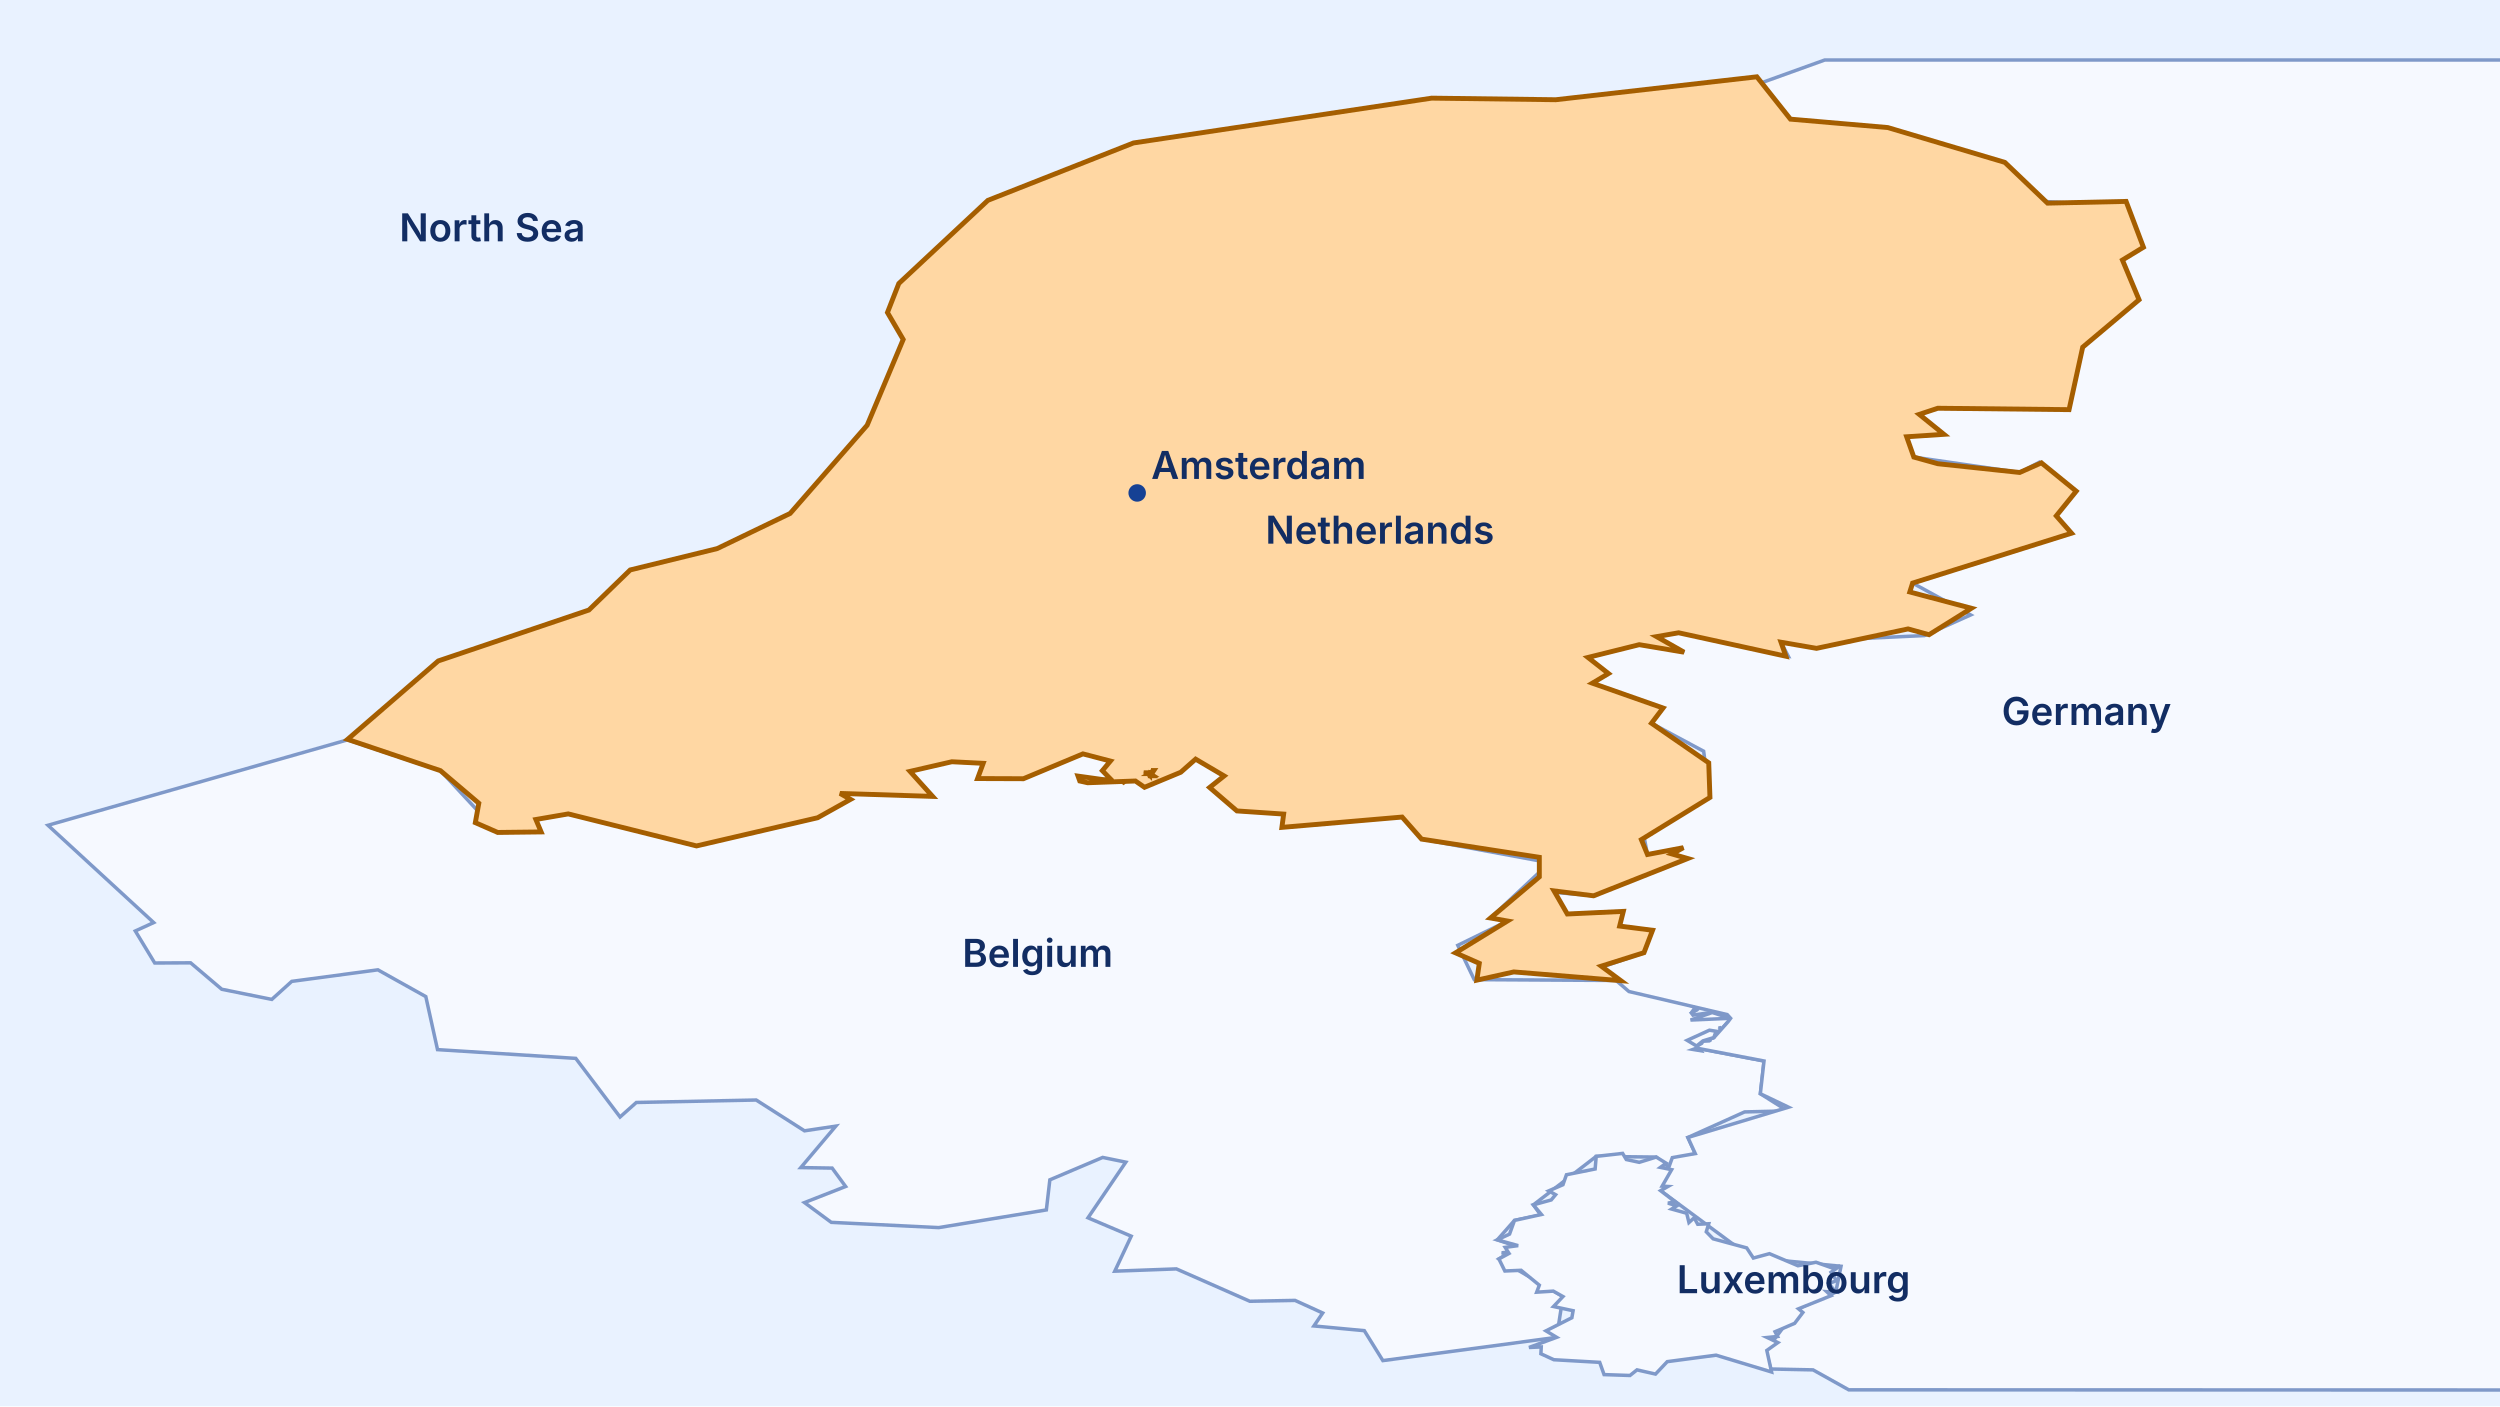
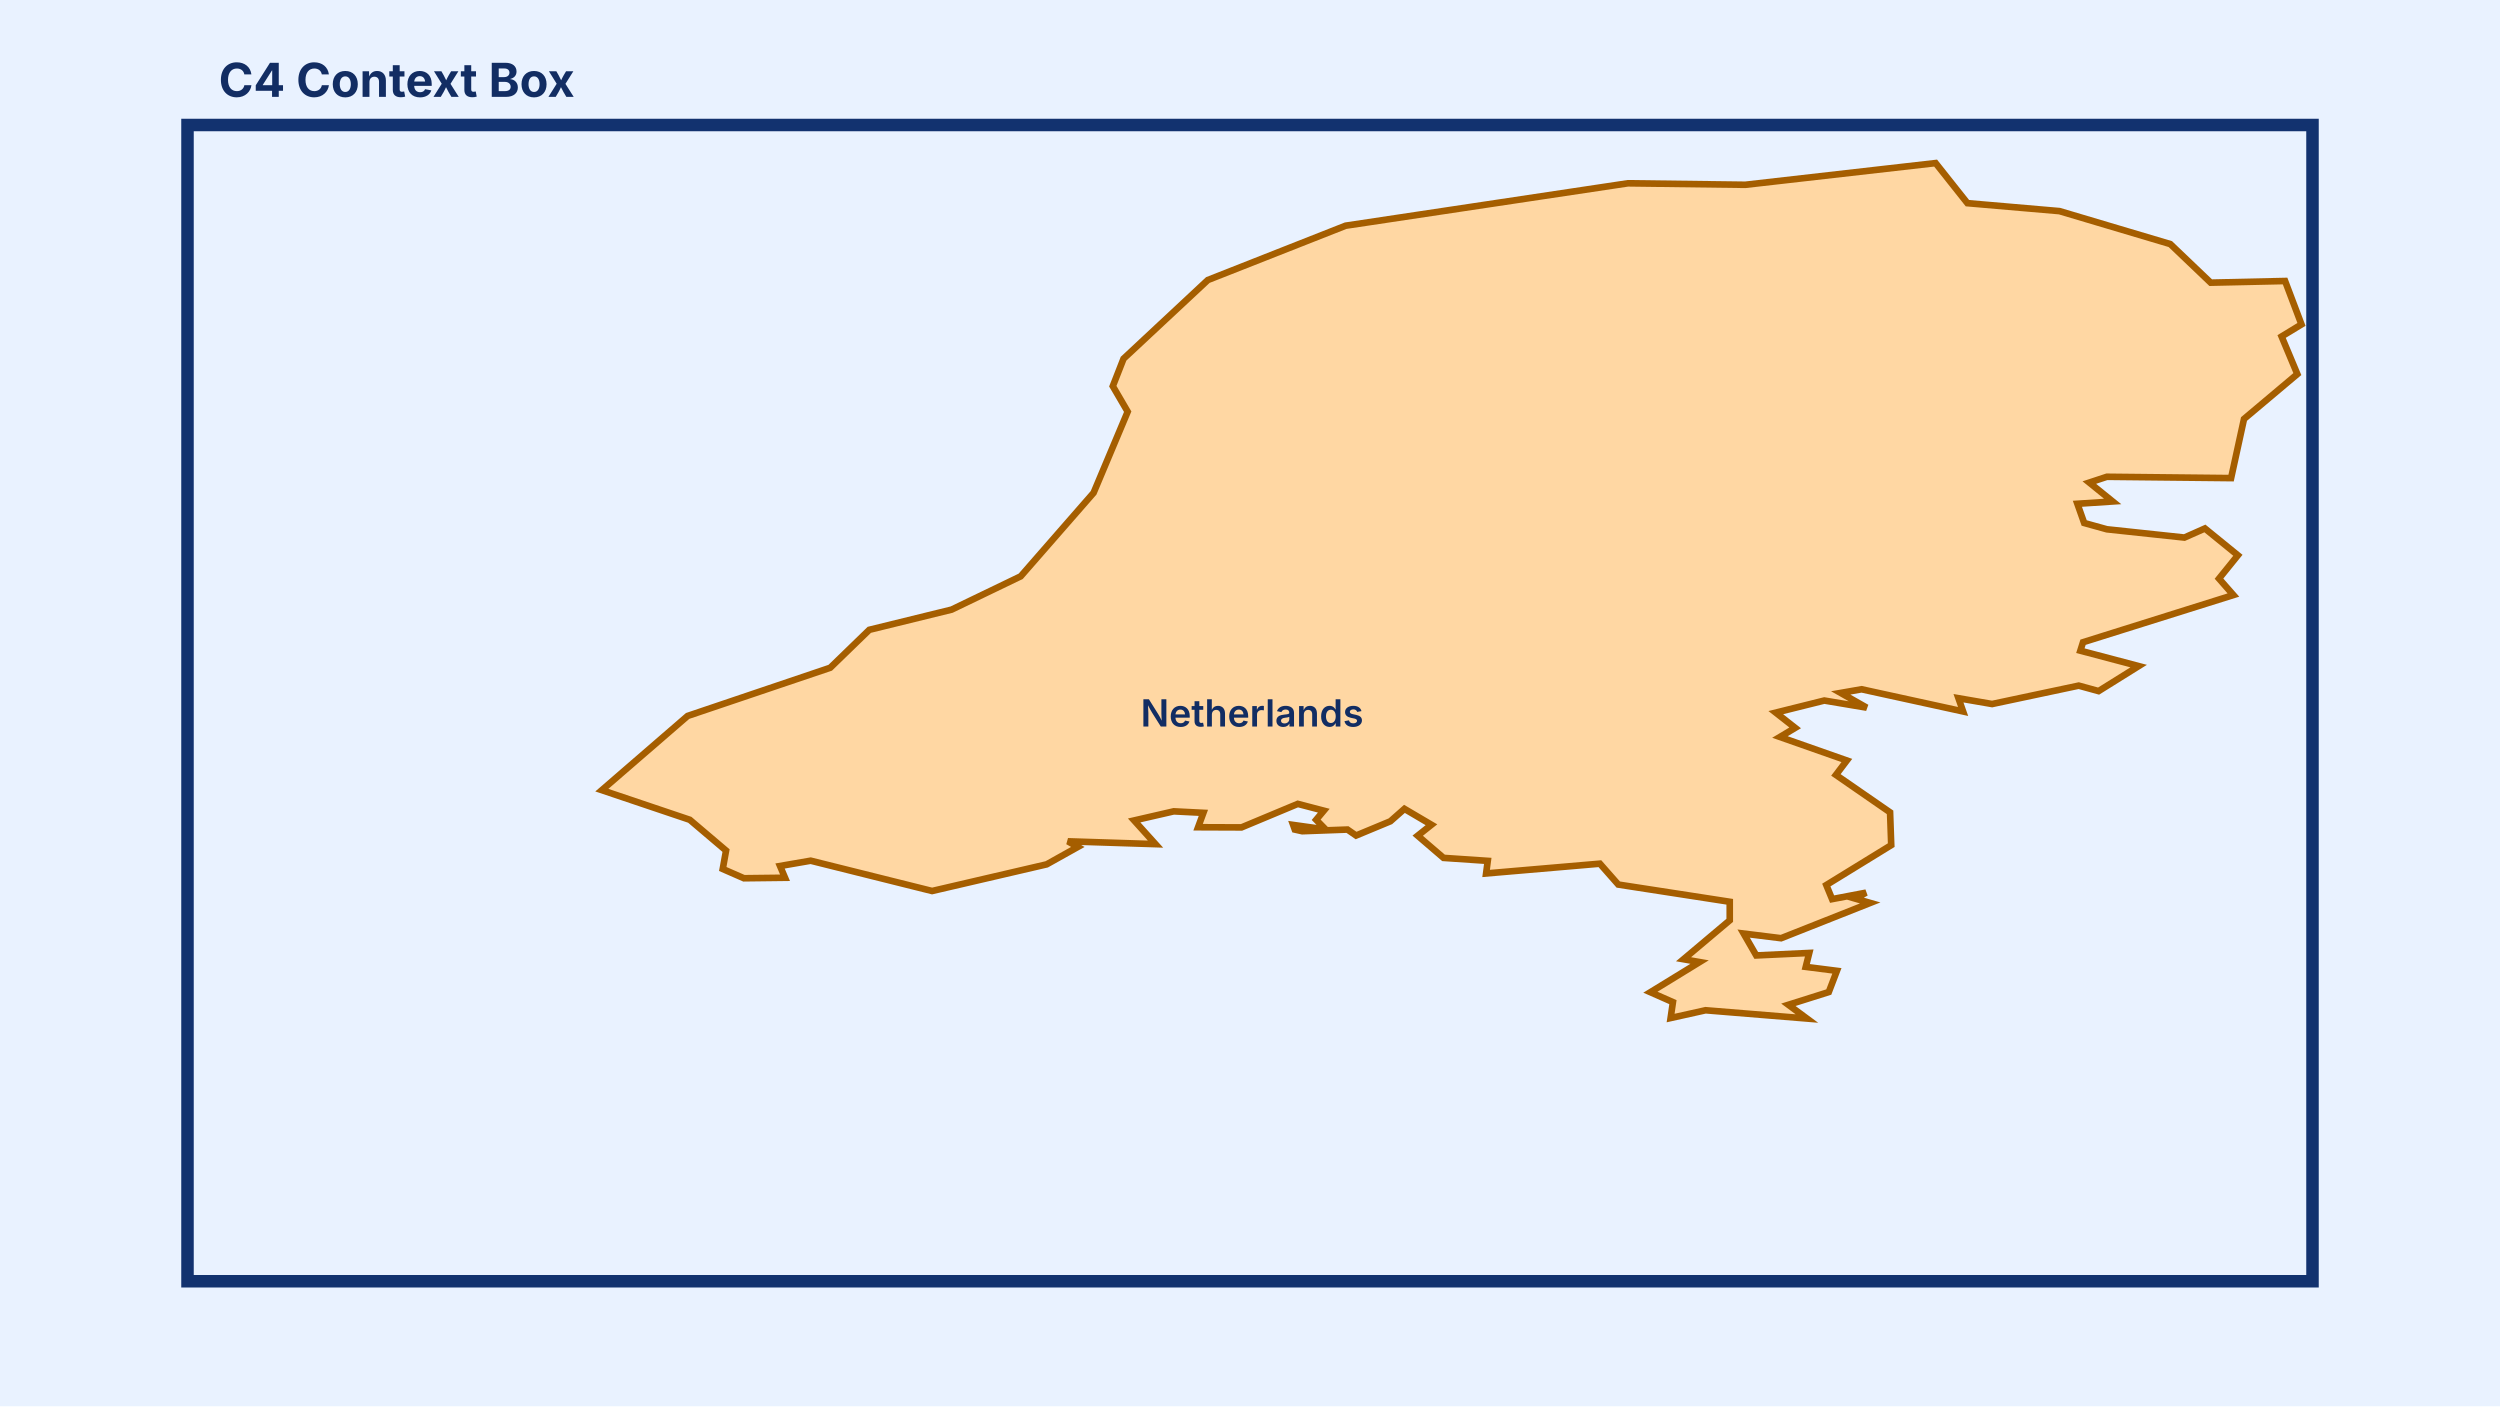
<svg xmlns="http://www.w3.org/2000/svg" viewBox="0 0 1600 900" role="img" aria-labelledby="title desc">
  <defs>
-     <style>.sea{fill:#e9f2ff}.country{fill:#f6f9ff;stroke:#7f99c9;stroke-width:2}.nl{fill:#ffd7a3;stroke:#a55e00;stroke-width:2.8}.txt{font:600 22px Inter,Arial,sans-serif;fill:#122d63}</style>
+     <style>
+       .sea{fill:#e9f2ff}
+       .context-box{fill:none;stroke:#12326f;stroke-width:8}
+       .nl{fill:#ffd7a3;stroke:#a55e00;stroke-width:4}
+       .txt{font:700 30px Inter,Arial,sans-serif;fill:#122d63}
+       .label{font:600 24px Inter,Arial,sans-serif;fill:#122d63}
+     </style>
  </defs>
  <rect class="sea" width="1600" height="900" />
-   <g transform="translate(-100,-40) scale(1.12)">
-     <path class="country" d="M 747.6,476.8 747.1,479.5 741.9,478.4 743.8,476.4 745.1,477.9 747.6,476.8 Z" />
-     <path class="country" d="M 748.3,478.6 748.6,478.2 748.7,478.5 748.3,478.6 Z" />
-     <path class="country" d="M 116.7,507.3 287.8,458.5 341.0,476.1 373.7,511.4 398.5,511.1 395.5,504.0 414.0,500.8 487.3,519.1 556.5,503.0 575.3,492.5 569.3,489.1 622.2,490.8 609.3,476.5 633.2,471.0 651.1,471.9 647.9,480.6 674.1,480.7 708.1,466.5 723.8,470.6 719.2,476.1 723.7,480.7 706.3,482.0 710.8,483.0 738.1,482.0 743.3,485.6 764.0,477.0 772.5,469.5 788.8,479.1 780.5,485.7 796.1,499.1 822.8,500.9 821.8,508.5 890.5,502.6 901.6,515.2 974.7,528.7 941.0,560.3 950.7,562.0 922.3,575.9 931.7,595.5 1015.2,596.0 1039.9,602.1 1058.5,611.8 1059.0,612.5 1058.9,612.8 1055.8,614.6 1056.7,615.8 1067.3,614.2 1076.1,615.4 1078.2,617.6 1076.8,619.5 1068.7,628.6 1068.3,628.9 1066.7,629.3 1066.5,630.2 1066.0,630.5 1062.4,630.7 1061.7,631.9 1059.4,633.2 1059.1,634.7 1097.3,642.0 1095.2,660.7 1110.7,670.5 1086.2,671.1 1053.8,685.7 1058.0,694.9 1044.4,703.9 1035.7,696.9 1001.4,696.5 965.5,724.2 969.7,730.0 954.7,733.1 944.9,744.2 956.9,748.3 945.8,755.1 982.4,776.6 978.8,799.9 879.5,813.2 868.9,796.1 840.1,793.4 845.1,786.0 829.3,778.8 803.5,779.3 761.5,760.8 726.3,762.1 735.7,742.1 711.0,731.6 732.6,699.8 719.4,697.1 689.2,709.9 687.2,727.1 625.7,737.2 564.3,734.2 549.0,722.9 572.5,713.7 564.8,703.2 546.9,702.9 566.9,679.2 549.0,681.9 521.4,664.3 452.9,665.7 443.6,674.0 418.3,640.5 339.3,635.5 332.6,605.2 305.2,589.9 256.0,596.5 244.6,606.8 216.0,601.0 198.2,585.9 177.7,586.0 166.6,567.7 177.1,562.9 116.7,507.3 Z" />
-     <path class="country" d="M 722.2,476.2 722.5,476.2 722.4,476.2 722.2,476.2 Z" />
-     <path class="country" d="M 723.5,481.5 723.4,481.3 723.6,481.5 723.5,481.5 Z" />
-     <path class="country" d="M 729.8,482.3 730.0,482.1 730.2,482.3 729.8,482.3 Z" />
-     <path class="country" d="M 731.6,481.9 731.9,481.7 732.0,481.8 731.6,481.9 Z" />
-     <path class="country" d="M 735.5,480.5 735.7,480.2 736.2,480.4 735.5,480.5 Z" />
-     <path class="country" d="M 742.6,477.0 742.8,476.9 742.7,477.0 742.6,477.0 Z" />
-     <path class="country" d="M 744.1,476.5 744.7,476.7 744.8,476.7 744.1,476.5 Z" />
-     <path class="country" d="M 745.2,483.7 747.0,482.9 747.1,483.6 745.2,483.7 Z" />
-     <path class="country" d="M 745.2,476.3 745.1,476.1 745.3,476.2 745.2,476.3 Z" />
-     <path class="country" d="M 745.7,476.1 745.7,475.8 746.0,476.0 745.7,476.1 Z" />
-     <path class="country" d="M 746.0,476.5 746.4,476.2 746.6,476.4 746.0,476.5 Z" />
-     <path class="country" d="M 746.3,476.0 750.4,475.3 751.2,475.6 748.1,476.7 746.3,476.0 Z" />
-     <path class="country" d="M 747.8,477.0 748.0,477.1 748.1,477.3 747.8,477.0 Z" />
-     <path class="country" d="M 748.4,477.6 748.0,477.7 748.0,477.7 748.4,477.6 Z" />
-     <path class="country" d="M 748.2,475.0 748.4,474.9 748.6,475.0 748.2,475.0 Z" />
-     <path class="country" d="M 748.2,477.8 748.8,477.6 748.4,478.0 748.2,477.8 Z" />
-     <path class="country" d="M 748.6,476.7 748.6,476.7 748.3,476.7 748.6,476.7 Z" />
-     <path class="country" d="M 748.7,475.4 749.2,475.3 749.3,475.4 748.7,475.4 Z" />
-     <path class="country" d="M 750.5,477.0 749.9,476.6 750.5,476.8 750.5,477.0 Z" />
-     <path class="country" d="M 750.3,475.3 750.5,475.2 750.3,475.3 750.3,475.3 Z" />
-     <path class="country" d="M 1145.7,829.9 1125.3,818.5 1101.1,818.0 1098.4,807.5 1116.0,783.9 1138.3,774.1 1141.3,759.3 1089.9,754.3 1038.1,716.0 1044.9,697.2 1058.0,694.9 1053.8,685.7 1111.3,668.4 1095.2,660.7 1097.3,642.0 1059.1,634.7 1059.4,633.2 1061.7,631.9 1062.4,630.7 1066.0,630.5 1066.5,630.2 1066.7,629.3 1068.3,628.9 1068.7,628.6 1076.8,619.5 1078.2,617.6 1076.3,615.5 1020.1,602.3 1004.1,588.5 1028.7,580.1 1033.6,567.3 1014.8,564.9 1016.9,556.5 984.9,558.0 977.4,545.6 999.9,547.6 1053.7,526.3 1044.7,523.7 1051.2,520.1 1030.7,524.0 1028.3,511.7 1066.4,491.4 1062.8,465.0 1033.0,449.0 1039.6,440.3 999.2,426.1 1008.4,420.6 996.7,411.4 1026.0,404.1 1051.6,408.4 1035.9,399.5 1049.0,397.3 1111.1,410.6 1107.0,402.7 1189.0,398.9 1215.4,387.1 1182.2,368.9 1273.0,340.4 1264.3,330.5 1275.7,316.4 1254.7,299.8 1243.4,305.7 1182.9,296.9 1178.8,285.3 1200.1,283.9 1186.0,272.5 1196.6,269.0 1271.6,269.8 1279.4,234.1 1311.6,207.0 1302.1,184.3 1314.1,177.0 1305.2,153.8 1239.7,149.7 1228.7,130.9 1112.4,103.8 1095.9,83.0 1132.0,70.0 1530.0,70.0 1530.0,830.0 1145.7,829.9 Z" />
-     <path class="country" d="M 1055.8,614.4 1057.8,611.7 1058.9,612.6 1055.8,614.4 Z" />
-     <path class="country" d="M 1055.3,618.6 1067.7,614.3 1078.1,617.6 1055.3,618.6 Z" />
-     <path class="country" d="M 1053.4,630.2 1066.1,624.4 1069.9,625.0 1068.6,628.6 1062.4,630.5 1059.3,633.0 1059.2,633.7 1053.4,630.2 Z" />
-     <path class="country" d="M 1056.7,635.4 1058.9,634.6 1059.6,635.3 1061.3,635.8 1061.5,636.2 1056.7,635.4 Z" />
-     <path class="country" d="M 1071.3,623.2 1071.8,623.1 1071.8,623.3 1071.3,623.2 Z" />
-     <path class="country" d="M 944.9,744.2 951.9,740.9 954.7,733.1 970.1,729.7 965.5,724.2 975.7,721.4 978.2,718.4 974.3,716.2 982.4,712.7 984.4,707.0 1000.8,703.7 1001.4,696.5 1016.5,694.8 1018.6,698.3 1026.0,699.9 1035.7,696.9 1041.4,700.4 1038.1,702.8 1044.5,704.1 1039.1,713.5 1042.4,713.7 1038.2,716.1 1046.5,722.5 1042.4,723.2 1047.4,724.8 1044.5,726.6 1053.1,729.0 1054.4,734.3 1057.4,731.6 1059.4,735.3 1065.7,735.0 1064.3,739.6 1068.2,743.6 1087.4,748.8 1091.2,754.6 1100.4,752.1 1116.7,759.0 1127.0,757.0 1136.9,760.5 1140.8,759.0 1135.6,762.7 1138.7,767.5 1134.3,769.2 1138.4,774.1 1133.1,773.8 1135.6,776.1 1117.0,783.6 1119.5,785.7 1114.8,791.9 1103.6,796.7 1105.0,799.4 1099.1,800.0 1105.2,802.9 1098.9,807.4 1101.6,819.7 1069.9,810.1 1042.0,813.8 1035.3,820.9 1024.7,818.5 1020.7,821.7 1005.9,821.2 1003.4,814.2 977.2,812.7 969.8,809.3 970.0,805.4 963.0,805.7 978.8,799.9 972.7,796.2 987.5,788.7 988.2,784.7 977.0,782.3 982.4,776.6 976.9,773.5 967.4,774.1 968.9,770.1 958.5,761.6 949.2,762.0 945.8,755.1 950.6,752.5 947.4,751.6 951.1,751.2 949.4,748.5 956.8,747.5 944.9,744.2 Z" />
+   <rect class="context-box" x="120" y="80" width="1360" height="740" rx="0" />
+   <g transform="translate(80,20) scale(1.06)">
    <path class="nl" d="M 287.9,458.2 339.7,413.4 425.8,384.3 449.4,361.4 499.1,349.2 540.8,329.1 584.8,278.7 605.4,229.7 596.4,214.3 602.9,197.7 653.8,150.2 737.0,117.4 907.4,91.8 978.3,92.7 1093.2,79.6 1112.4,103.8 1168.0,108.6 1234.9,128.5 1259.3,151.8 1304.2,150.8 1314.1,177.0 1302.1,184.3 1311.6,207.0 1279.4,234.1 1271.6,269.8 1196.6,269.0 1186.0,272.5 1200.1,283.9 1178.8,285.3 1182.9,296.9 1196.6,300.7 1243.4,305.7 1255.8,300.2 1275.7,316.4 1264.3,330.5 1273.0,340.4 1182.2,368.9 1180.6,374.0 1215.8,383.3 1191.6,398.4 1179.6,395.1 1127.3,406.2 1107.0,402.7 1109.8,410.7 1048.5,397.3 1035.9,399.5 1051.6,408.4 1026.0,404.1 996.7,411.4 1008.4,420.6 999.2,426.1 1039.6,440.3 1033.0,449.0 1065.7,471.6 1066.4,491.4 1027.2,515.5 1030.7,524.0 1051.2,520.1 1044.7,523.7 1053.7,526.3 999.9,547.6 977.3,544.8 984.9,558.0 1016.9,556.5 1014.8,564.9 1033.6,567.3 1028.7,580.1 1004.3,587.8 1015.5,596.1 954.3,591.1 933.2,595.8 934.6,586.2 921.0,580.2 950.7,562.0 941.0,560.3 968.9,536.8 968.9,525.6 901.6,515.2 890.5,502.6 821.8,508.5 822.8,500.9 796.1,499.1 780.5,485.7 788.8,479.1 772.5,469.5 764.0,477.0 743.3,485.6 738.1,482.0 710.8,483.0 706.3,482.0 705.3,479.2 722.4,481.6 723.7,480.7 719.2,476.1 723.8,470.6 708.1,466.5 674.1,480.7 647.9,480.6 651.1,471.9 633.2,471.0 609.3,476.5 622.2,490.8 569.3,489.1 575.3,492.5 556.5,503.0 487.3,519.1 414.0,500.8 395.5,504.0 398.5,511.1 373.7,511.4 360.9,505.8 362.9,494.7 341.0,476.1 287.9,458.2 Z" />
-     <path class="nl" d="M 731.3,482.6 730.9,482.3 731.5,482.4 731.3,482.6 Z" />
-     <path class="nl" d="M 744.0,478.0 744.1,477.3 744.4,477.3 744.0,478.0 Z" />
-     <path class="nl" d="M 745.8,477.8 746.1,477.6 746.1,477.8 745.8,477.8 Z" />
-     <path class="nl" d="M 745.9,478.1 745.9,478.2 745.7,478.1 745.9,478.1 Z" />
-     <path class="nl" d="M 746.2,478.6 745.9,478.3 746.2,478.2 746.2,478.6 Z" />
-     <path class="nl" d="M 746.6,478.8 746.9,479.0 746.6,479.0 746.6,478.8 Z" />
-     <path class="nl" d="M 746.9,478.1 747.2,478.3 746.9,478.3 746.9,478.1 Z" />
-     <path class="nl" d="M 748.4,476.0 748.6,476.0 748.4,476.3 748.4,476.0 Z" />
-     <text class="txt" x="317.5" y="173.6">North Sea</text>
-     <text class="txt" x="812.4" y="346.4">Netherlands</text>
-     <text class="txt" x="639.2" y="588.2">Belgium</text>
-     <text class="txt" x="1233.1" y="450.0">Germany</text>
-     <text class="txt" x="1047.5" y="774.7">Luxembourg</text>
-     <circle cx="739.1" cy="317.4" r="5" fill="#164194" />
-     <text class="txt" x="747.1" y="309.4">Amsterdam</text>
  </g>
+   <text class="txt" x="140" y="62">C4 Context Box</text>
+   <text class="label" x="730" y="465">Netherlands</text>
</svg>
